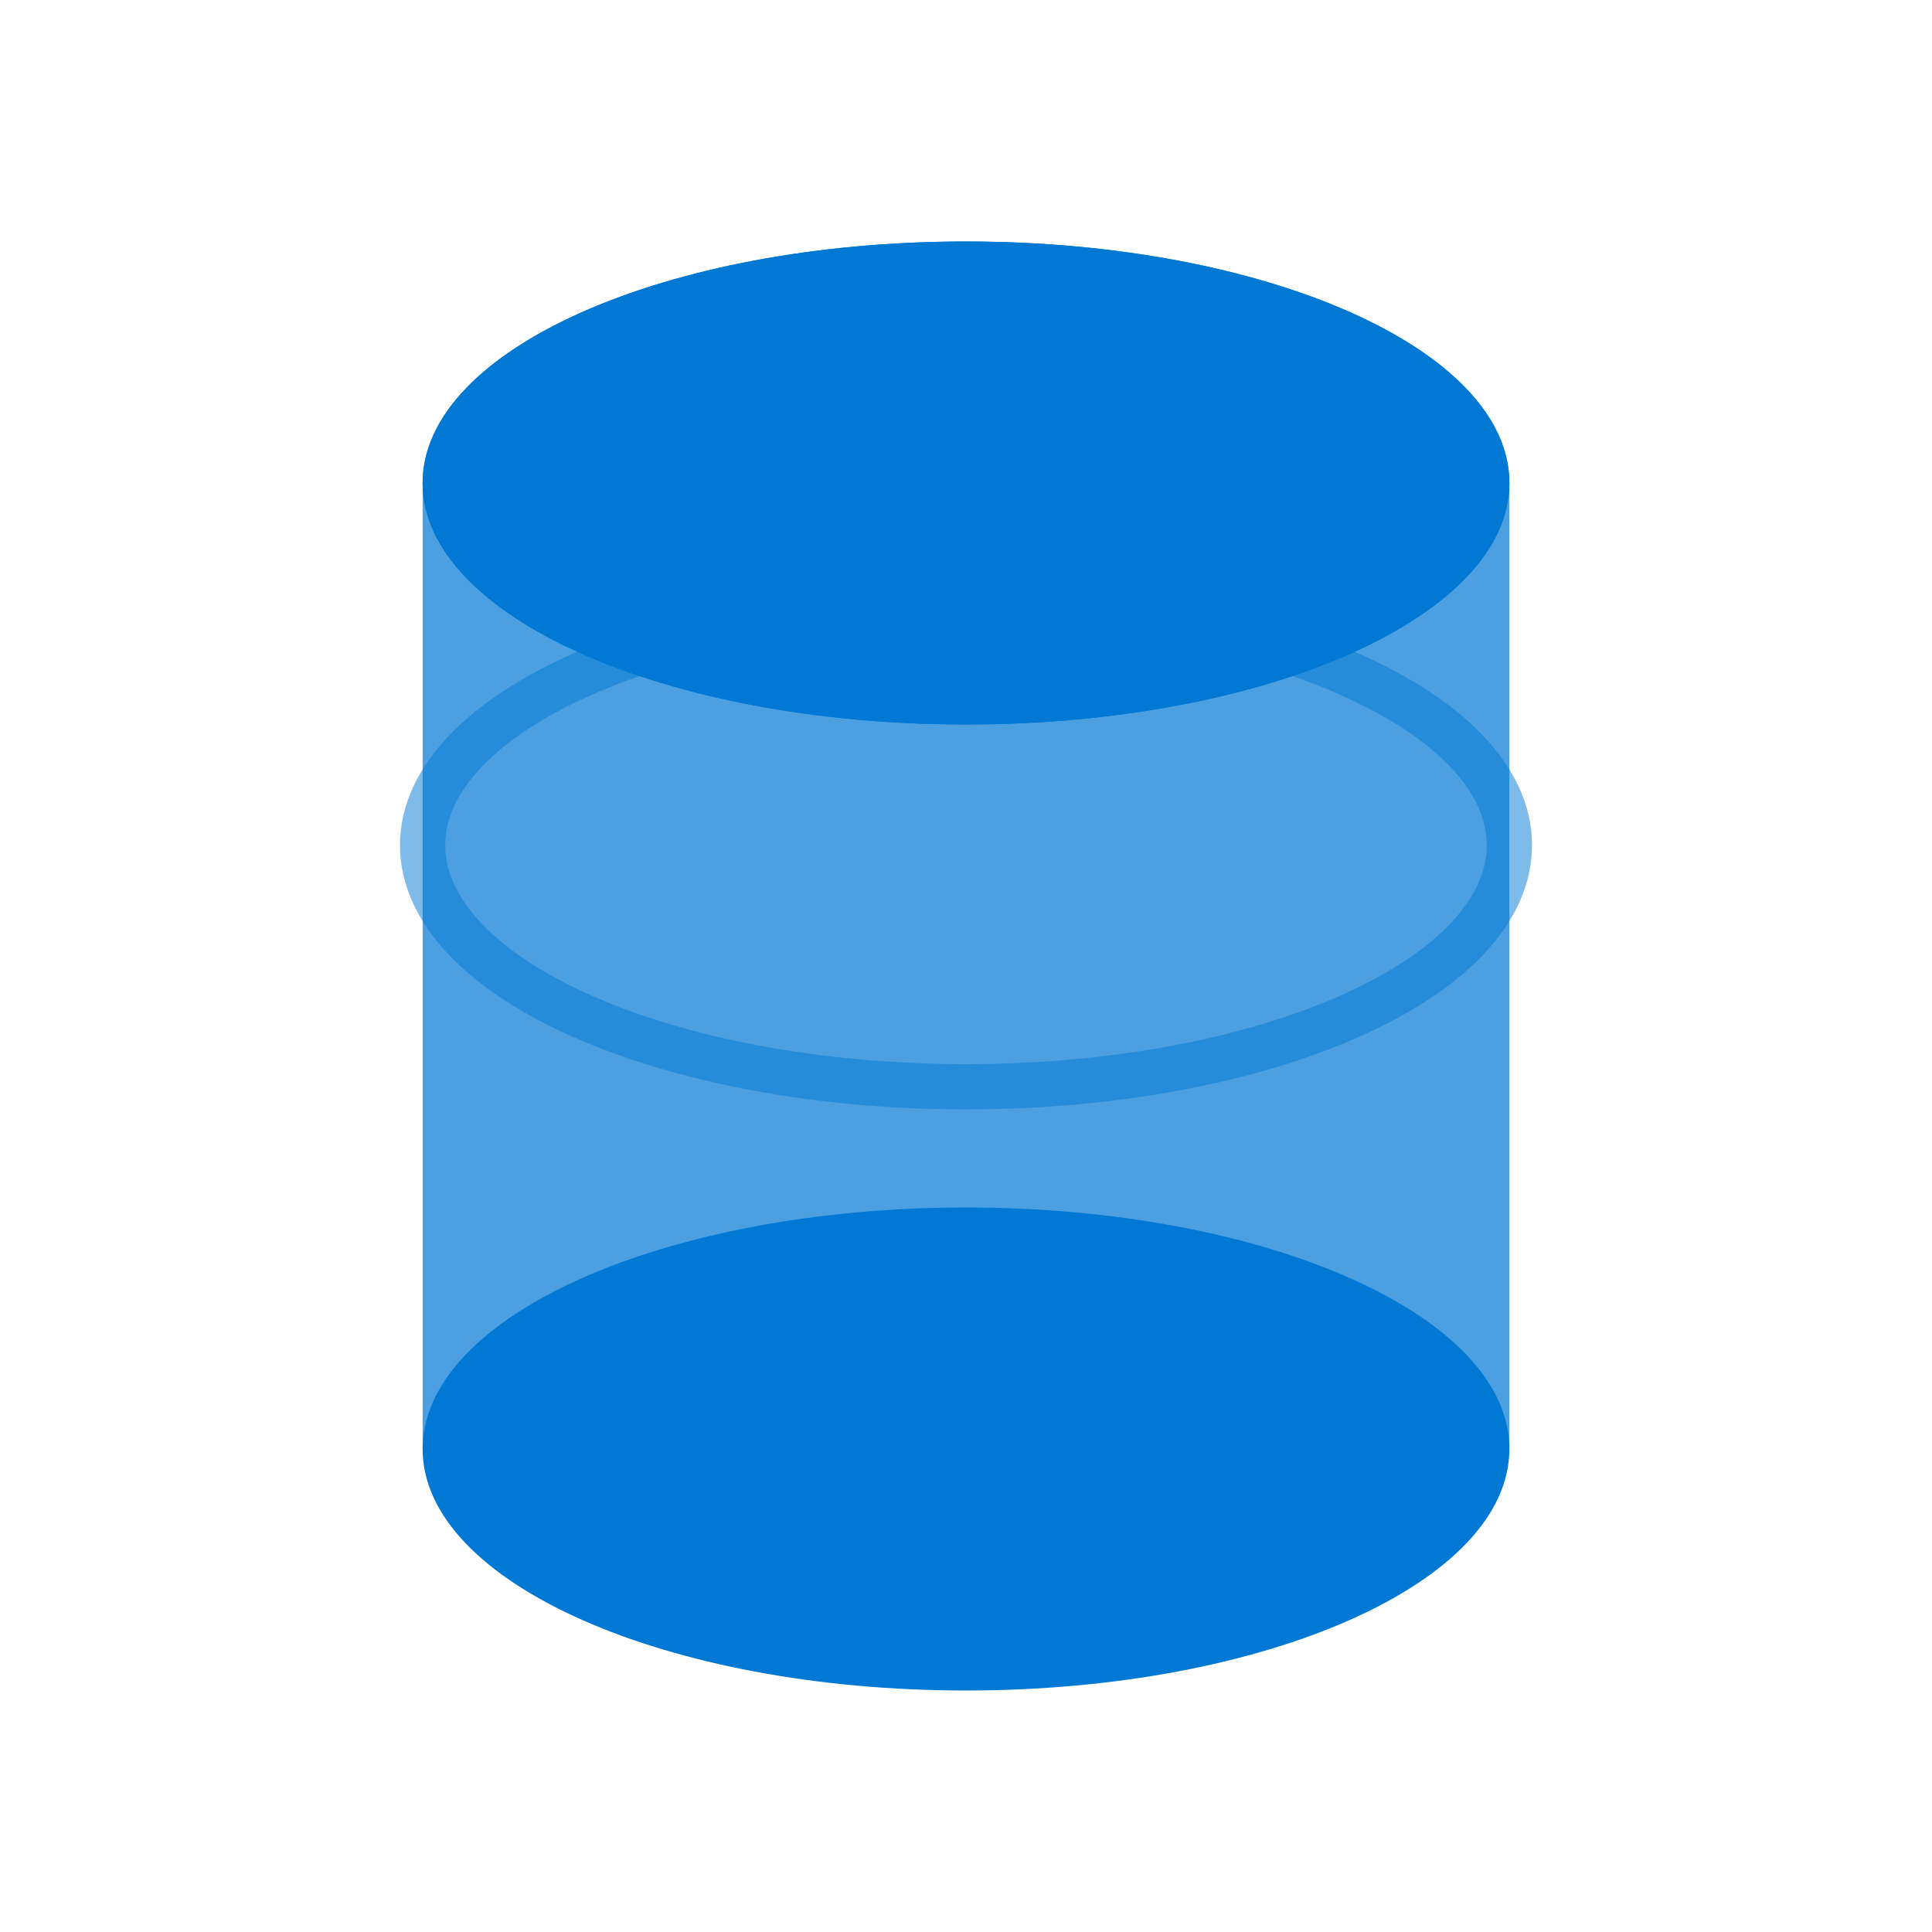
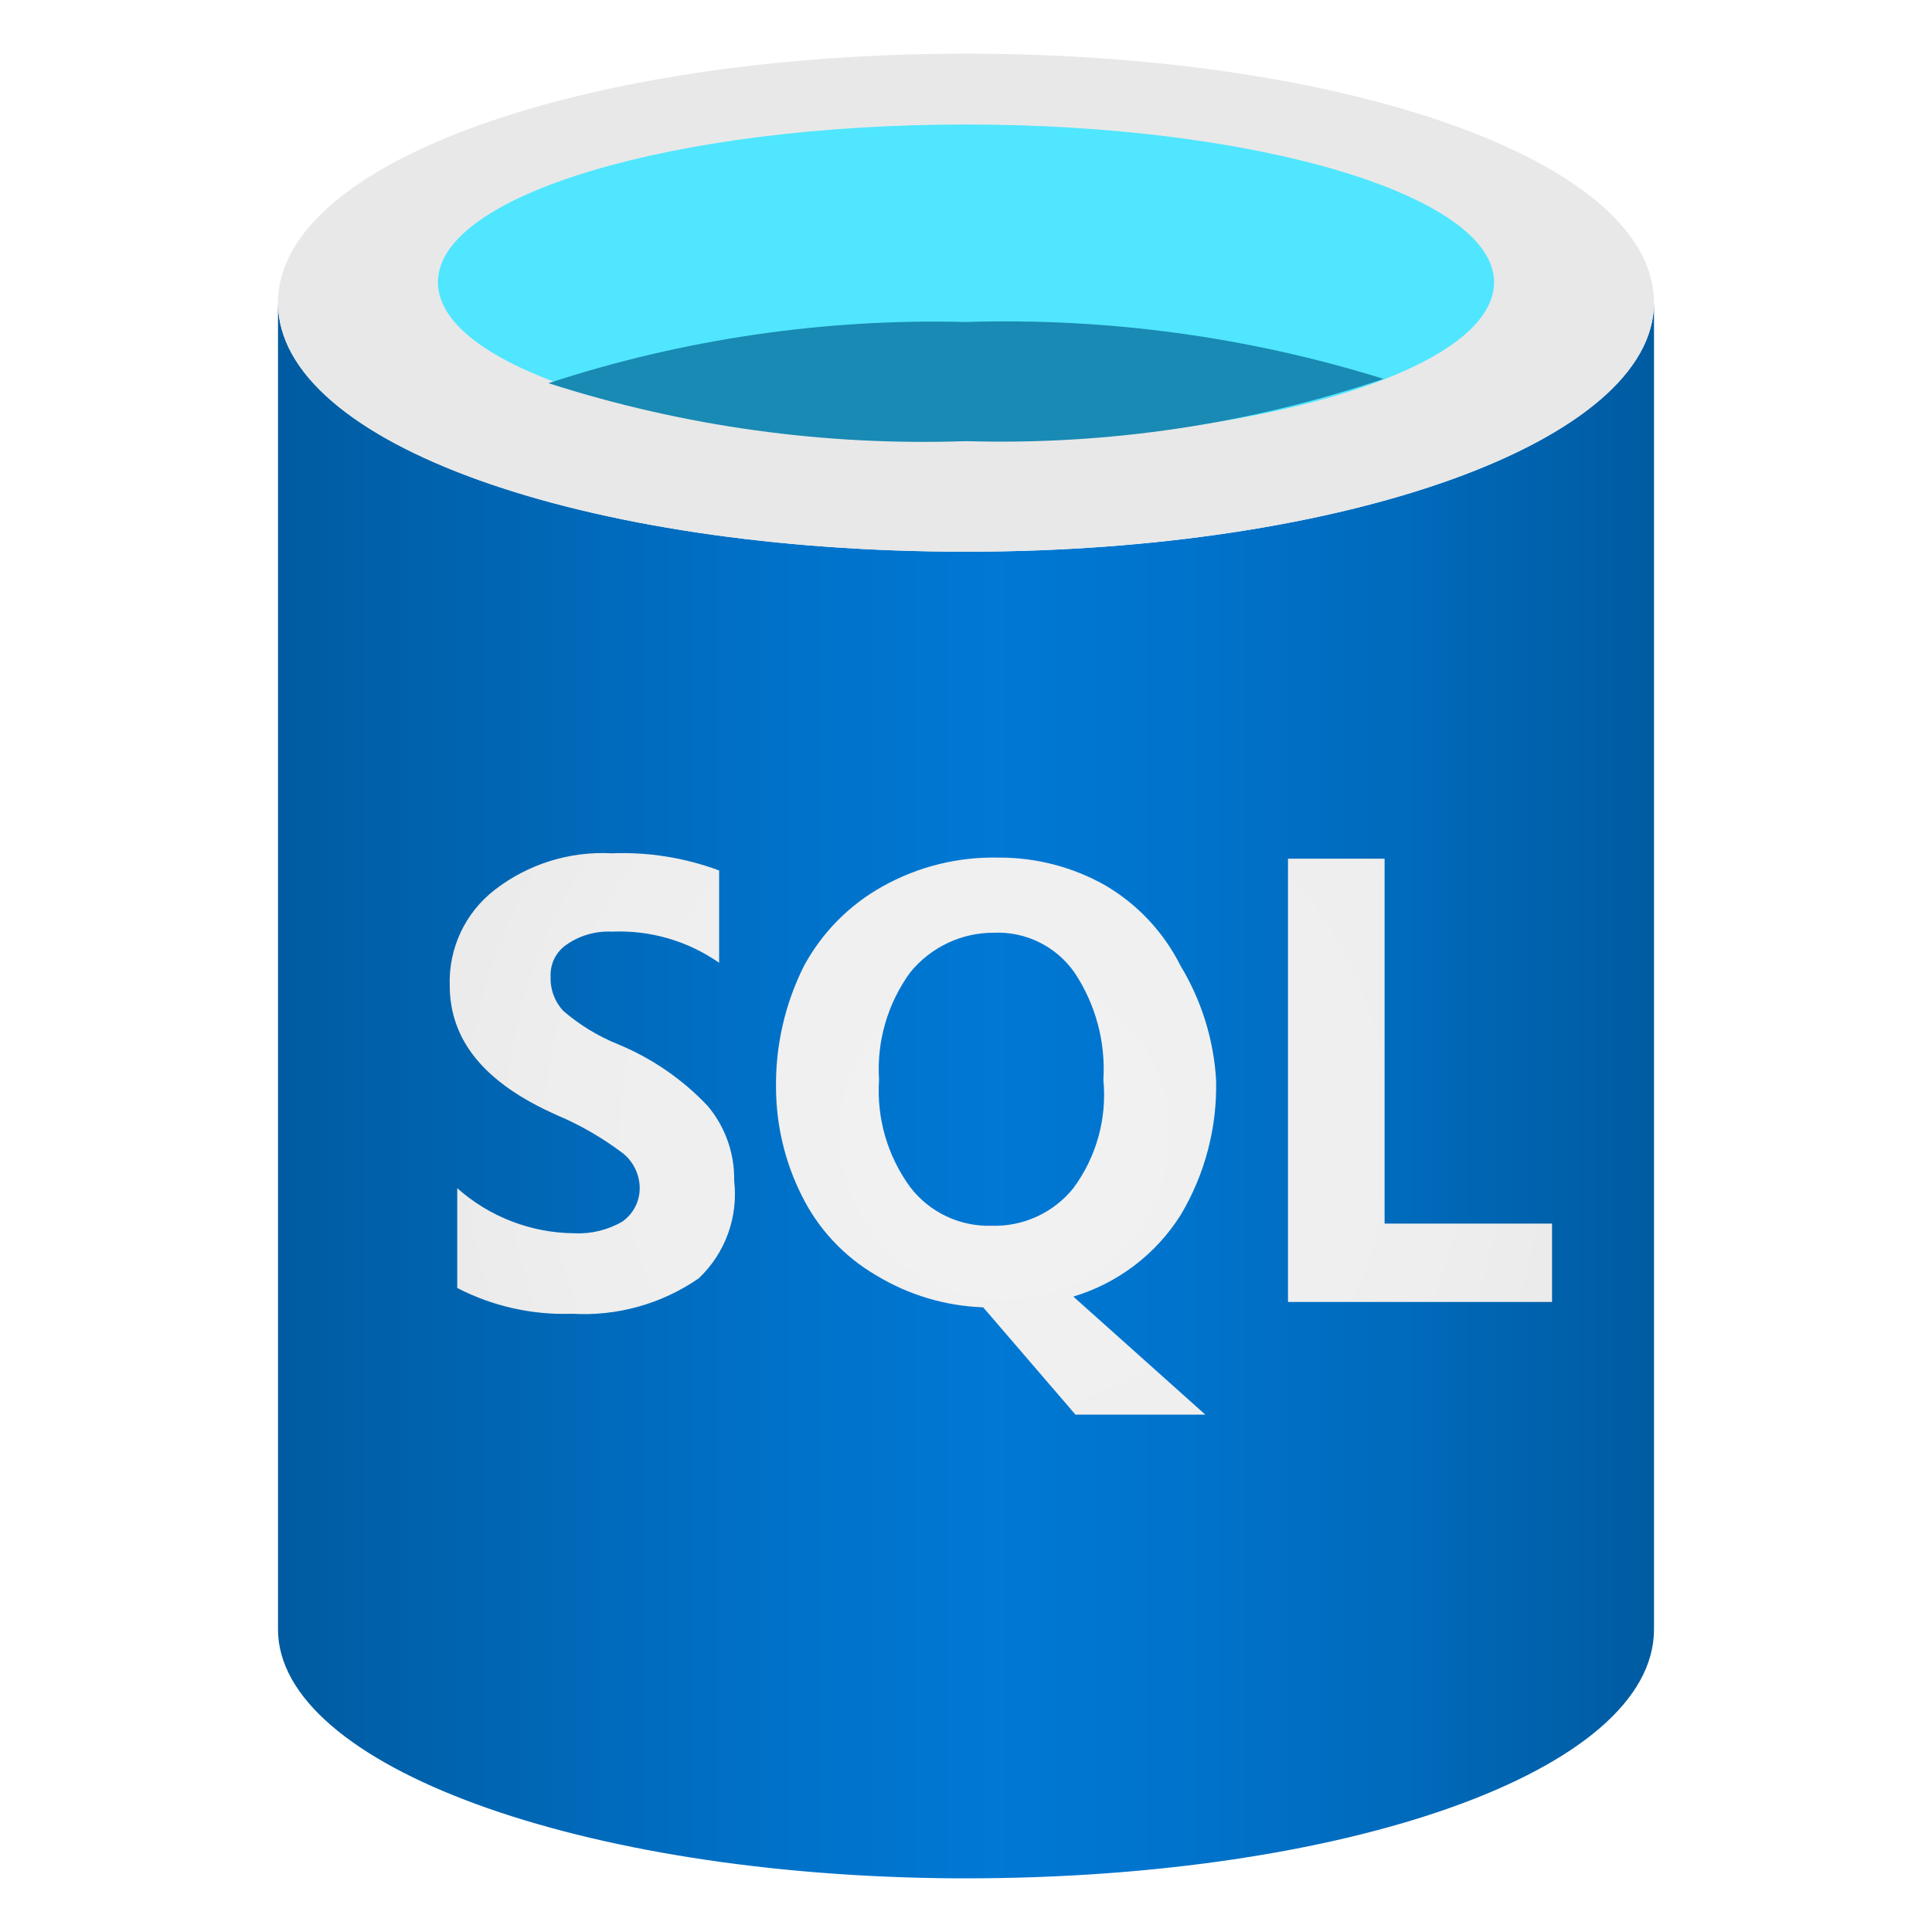
- <svg xmlns="http://www.w3.org/2000/svg" viewBox="0 0 64 64" width="64" height="64">
-   <ellipse cx="32" cy="16" rx="18" ry="8" fill="#0078D4" />
-   <rect x="14" y="16" width="36" height="32" fill="#0078D4" opacity="0.7" />
-   <ellipse cx="32" cy="48" rx="18" ry="8" fill="#0078D4" />
-   <ellipse cx="32" cy="16" rx="18" ry="8" fill="#0078D4" />
-   <ellipse cx="32" cy="28" rx="18" ry="8" fill="none" stroke="#0078D4" stroke-width="1.5" opacity="0.5" />
+ <svg xmlns="http://www.w3.org/2000/svg" id="a96792b7-ce28-4ca3-9767-4e065ef4820f" viewBox="0 0 18 18">
+   <defs>
+     <linearGradient id="ef16bf9d-a8b6-4181-b6cd-66fc5203f956" x1="2.59" y1="10.16" x2="15.41" y2="10.16" gradientUnits="userSpaceOnUse">
+       <stop offset="0" stop-color="#005ba1" />
+       <stop offset="0.07" stop-color="#0060a9" />
+       <stop offset="0.36" stop-color="#0071c8" />
+       <stop offset="0.52" stop-color="#0078d4" />
+       <stop offset="0.64" stop-color="#0074cd" />
+       <stop offset="0.82" stop-color="#006abb" />
+       <stop offset="1" stop-color="#005ba1" />
+     </linearGradient>
+     <radialGradient id="bf3846c3-4d74-4743-ab9a-f334c248bd92" cx="9.36" cy="10.57" r="7.07" gradientUnits="userSpaceOnUse">
+       <stop offset="0" stop-color="#f2f2f2" />
+       <stop offset="0.58" stop-color="#eee" />
+       <stop offset="1" stop-color="#e6e6e6" />
+     </radialGradient>
+   </defs>
+   <path d="M9,5.14c-3.54,0-6.41-1-6.41-2.32V15.18c0,1.27,2.82,2.3,6.32,2.32H9c3.54,0,6.41-1,6.41-2.32V2.82C15.41,4.11,12.54,5.14,9,5.14Z" fill="url(#ef16bf9d-a8b6-4181-b6cd-66fc5203f956)" />
+   <path d="M15.41,2.82c0,1.29-2.87,2.32-6.41,2.32s-6.41-1-6.41-2.32S5.46.5,9,.5s6.41,1,6.41,2.32" fill="#e8e8e8" />
+   <path d="M13.92,2.63c0,.82-2.21,1.48-4.92,1.48S4.08,3.45,4.08,2.63,6.29,1.16,9,1.16s4.92.66,4.92,1.47" fill="#50e6ff" />
+   <path d="M9,3a11.55,11.55,0,0,0-3.89.57A11.42,11.42,0,0,0,9,4.11a11.15,11.15,0,0,0,3.89-.58A11.84,11.84,0,0,0,9,3Z" fill="#198ab3" />
+   <path d="M12.9,11.4V8H12v4.13h2.46V11.4ZM5.76,9.73a1.83,1.83,0,0,1-.51-.31.44.44,0,0,1-.12-.32.34.34,0,0,1,.15-.3.68.68,0,0,1,.42-.12,1.62,1.62,0,0,1,1,.29V8.11a2.58,2.58,0,0,0-1-.16,1.64,1.64,0,0,0-1.09.34,1.08,1.08,0,0,0-.42.89c0,.51.32.91,1,1.21a2.88,2.88,0,0,1,.62.36.42.42,0,0,1,.15.32.38.38,0,0,1-.16.31.81.81,0,0,1-.45.11,1.66,1.66,0,0,1-1.09-.42V12a2.17,2.17,0,0,0,1.07.24,1.88,1.88,0,0,0,1.18-.33A1.08,1.08,0,0,0,6.84,11a1.05,1.05,0,0,0-.25-.7A2.42,2.42,0,0,0,5.76,9.73ZM11,11.32a2.34,2.34,0,0,0,.33-1.26A2.32,2.32,0,0,0,11,9a1.81,1.81,0,0,0-.7-.75,2,2,0,0,0-1-.26,2.11,2.11,0,0,0-1.08.27A1.86,1.86,0,0,0,7.49,9a2.46,2.46,0,0,0-.26,1.14,2.26,2.26,0,0,0,.24,1,1.76,1.76,0,0,0,.69.74,2.06,2.06,0,0,0,1,.3l.86,1h1.21L10,12.08A1.79,1.79,0,0,0,11,11.32ZM10,11.07a.94.94,0,0,1-.76.35.92.92,0,0,1-.76-.36,1.52,1.52,0,0,1-.29-1,1.53,1.53,0,0,1,.29-1,1,1,0,0,1,.78-.37.87.87,0,0,1,.75.37,1.62,1.62,0,0,1,.27,1A1.46,1.46,0,0,1,10,11.07Z" fill="url(#bf3846c3-4d74-4743-ab9a-f334c248bd92)" />
</svg>
